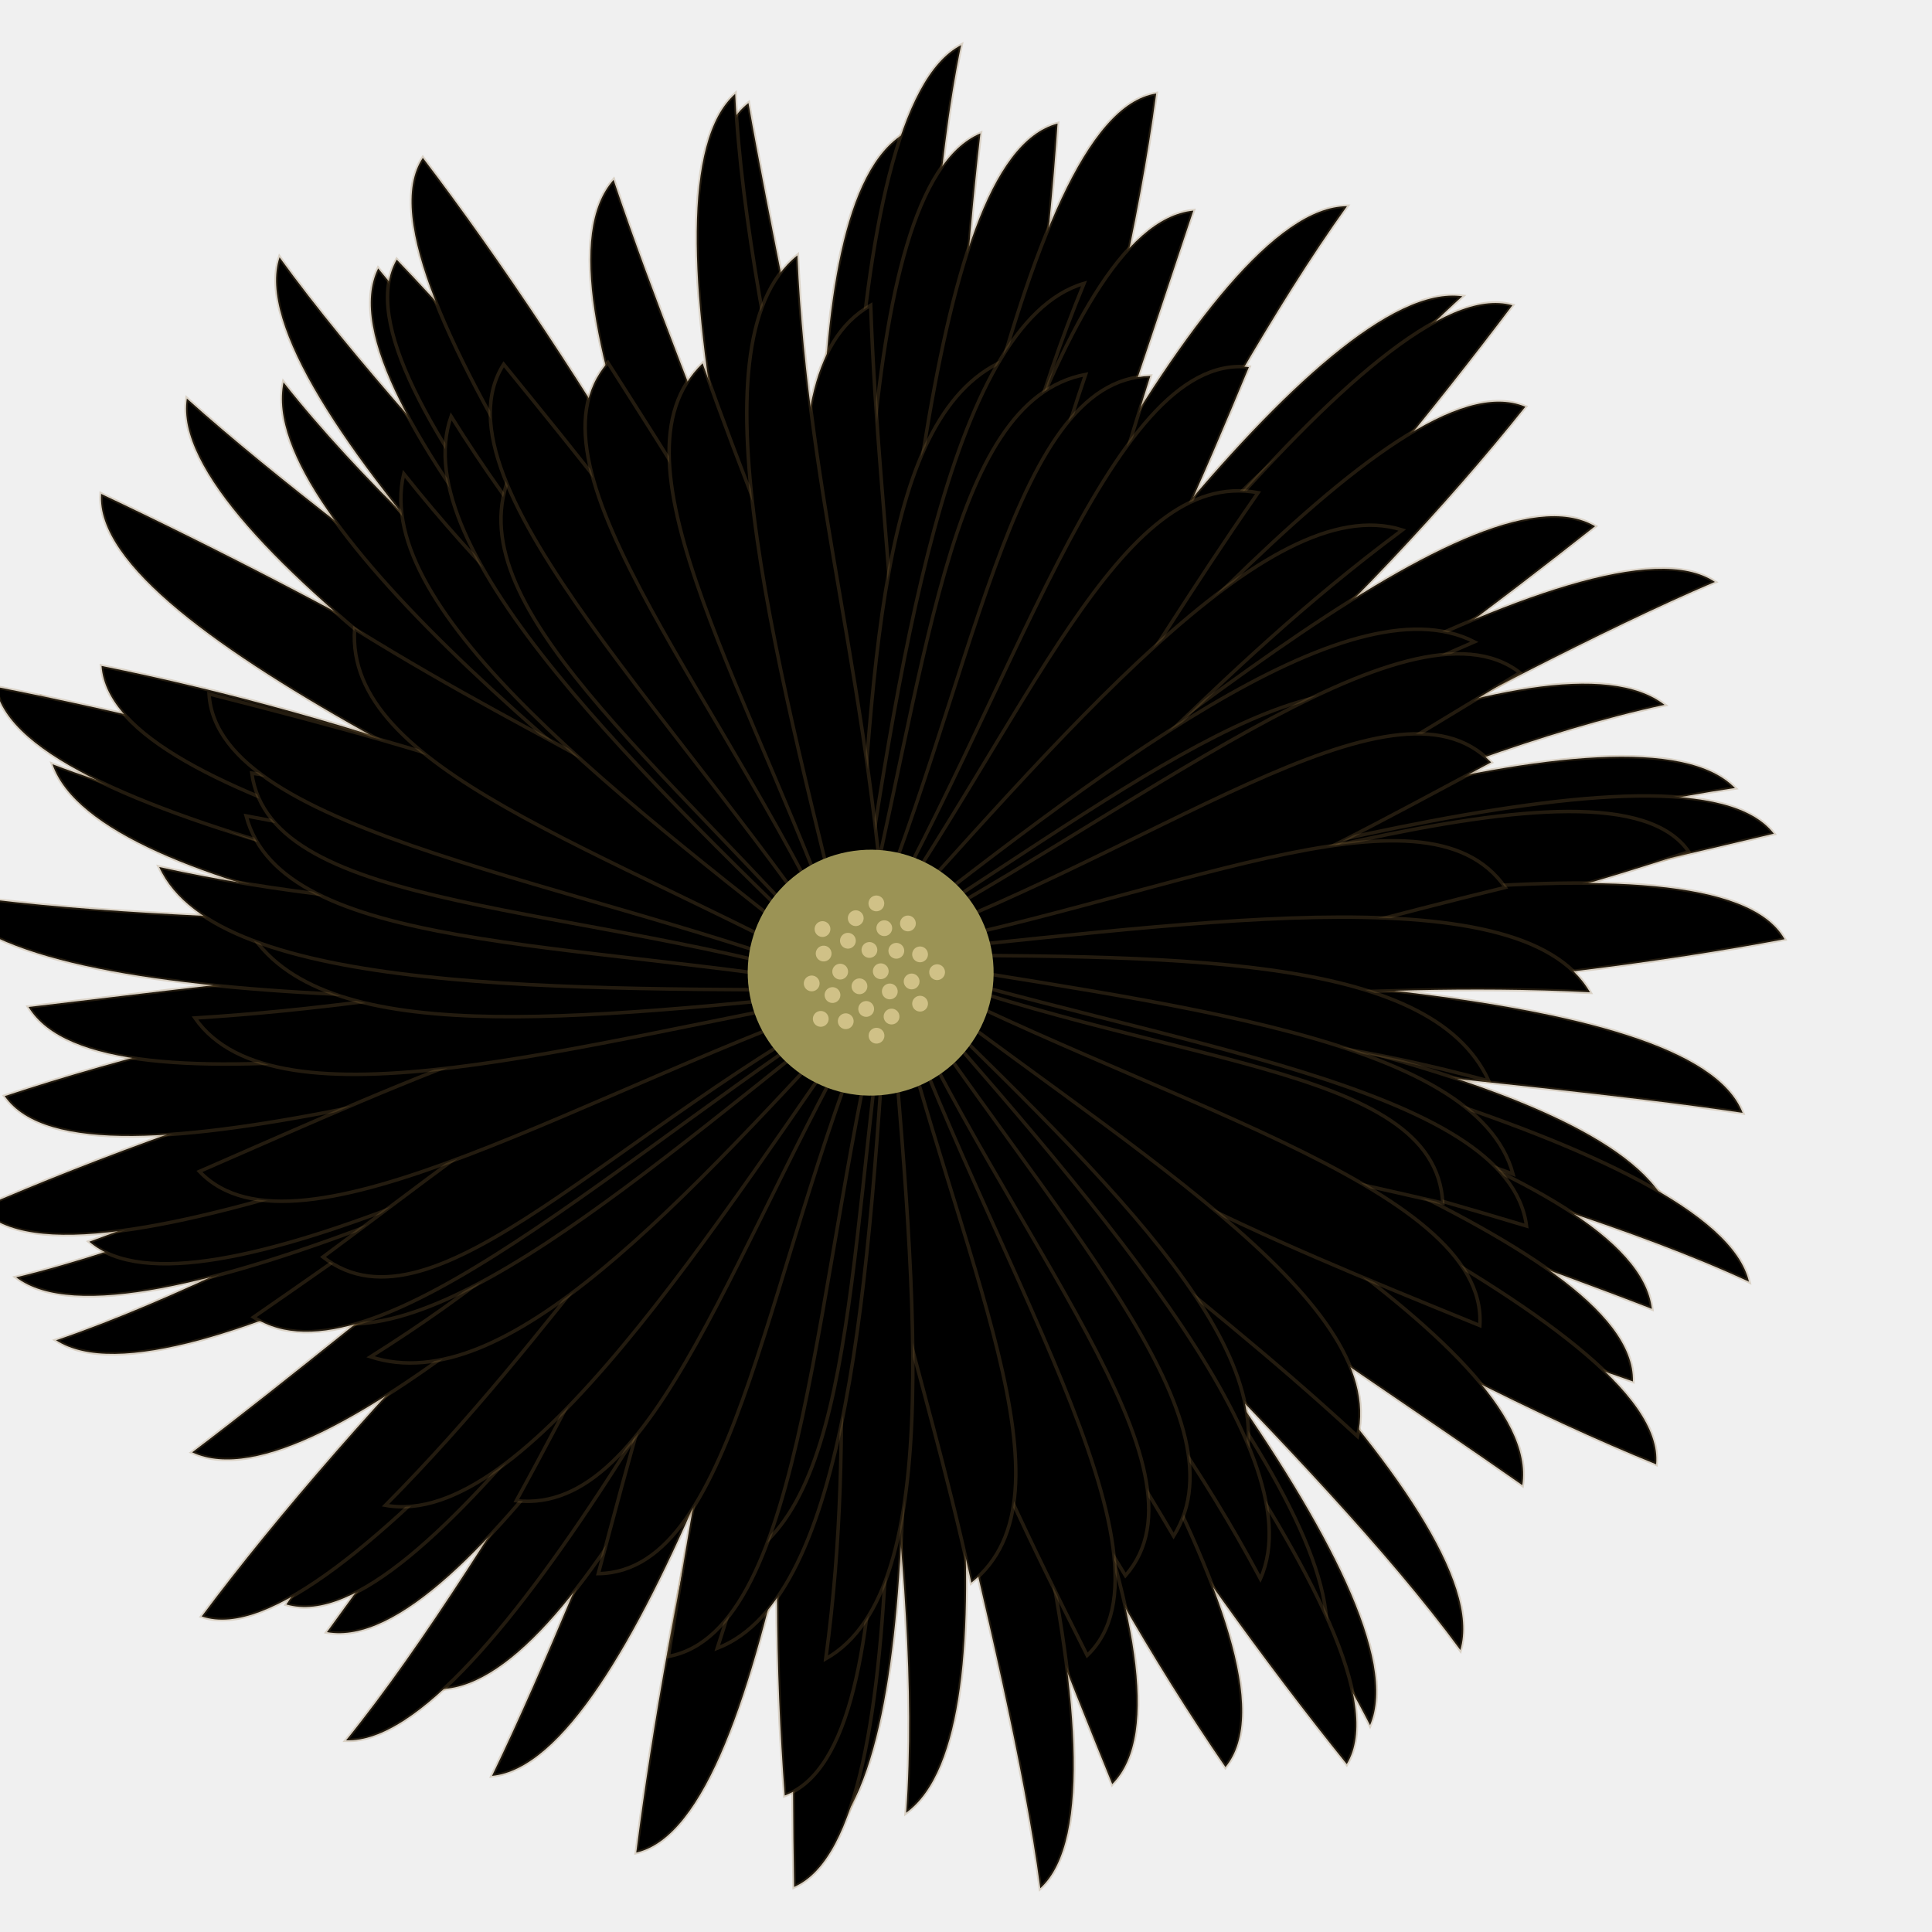
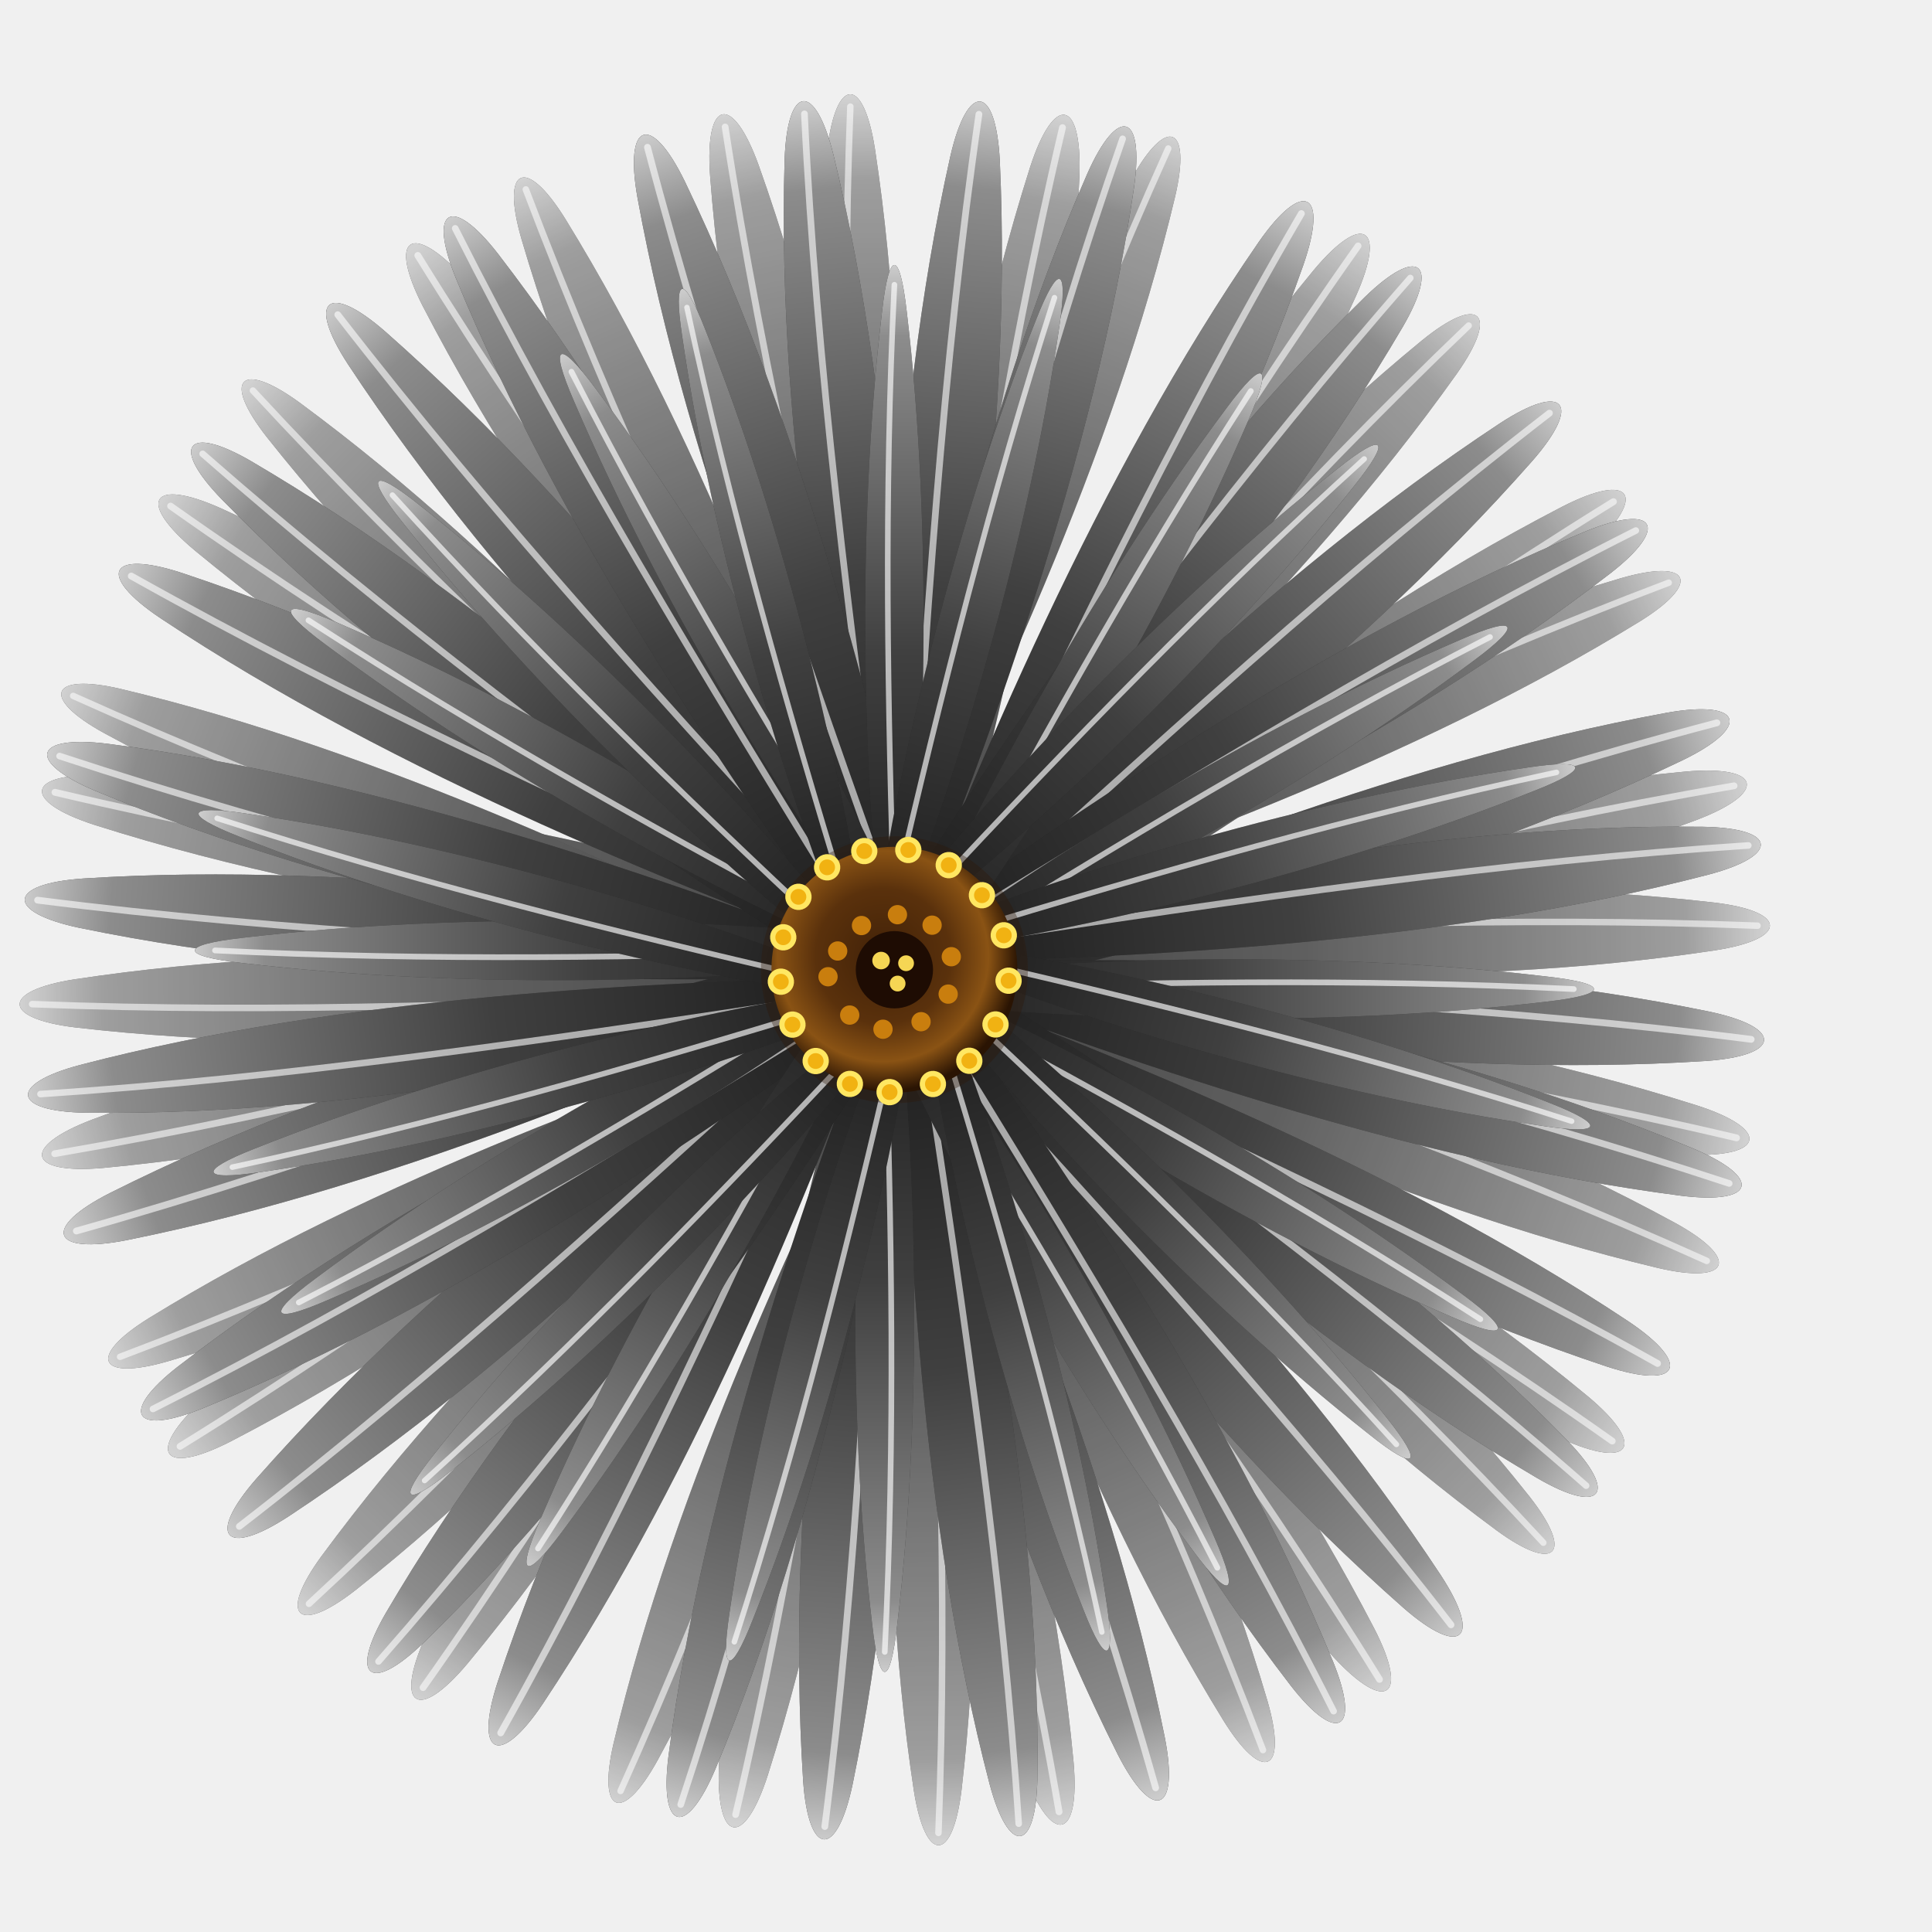
<svg xmlns="http://www.w3.org/2000/svg" width="110" height="110" viewBox="0 0 110 110">
  <defs>
-     <linearGradient id="feather-gerbera-fold" gradientUnits="userSpaceOnUse" x1="15" y1="10" x2="85" y2="90">
-       <stop offset="0" stop-color="__COLOR__" />
-       <stop offset="1" stop-color="#9d794a" />
+     <linearGradient id="spider-light" x1="0" y1="1" x2="0" y2="0">
+       <stop offset="0%" stop-color="#ffffff" stop-opacity="0.1" />
+       <stop offset="45%" stop-color="#ffffff" stop-opacity="0.25" />
+       <stop offset="90%" stop-color="#ffffff" stop-opacity="0.55" />
+       <stop offset="100%" stop-color="#ffffff" stop-opacity="0.8" />
    </linearGradient>
+     <radialGradient id="gerbera-core" cx="46%" cy="44%" r="55%">
+       <stop offset="0%" stop-color="#422208" />
+       <stop offset="50%" stop-color="#5a310c" />
+       <stop offset="78%" stop-color="#8a5314" />
+       <stop offset="100%" stop-color="#2a1403" />
+     </radialGradient>
+     <g id="spider-petal-outer">
+       <path d="M54.2 55                C52.8 42 51.5 24 53.6 8.5                C54.2 4.2 55.8 4.2 56.4 8.5                C58.5 24 57.2 42 55.8 55 Z" fill="__COLOR__" />
+       <path d="M54.2 55 C52.8 42 51.5 24 53.6 8.5 C54.2 4.2 55.8 4.2 56.4 8.5 C58.5 24 57.2 42 55.8 55 Z" fill="url(#spider-light)" />
+       <path d="M55 52 C54.5 35 54.2 20 55 6" fill="none" stroke="#ffffff" stroke-width="0.38" stroke-linecap="round" opacity="0.6" />
+     </g>
+     <g id="spider-petal-inner">
+       <path d="M54.5 55                C53.2 45 52.8 30 54.3 17.5                C54.7 14 55.3 14 55.7 17.5                C57.2 30 56.8 45 55.5 55 Z" fill="__COLOR__" />
+       <path d="M54.5 55 C53.2 45 52.8 30 54.3 17.5 C54.7 14 55.3 14 55.7 17.5 C57.2 30 56.8 45 55.5 55 Z" fill="url(#spider-light)" />
+       <path d="M55 52 C54.6 40 54.4 28 55 16" fill="none" stroke="#ffffff" stroke-width="0.32" stroke-linecap="round" opacity="0.65" />
+     </g>
  </defs>
-   <g transform="rotate(-8 55 94)">
-     <g transform="rotate(0.00 55 55)">
-       <path d="M54 55C52.50 38 48.00 9.00 55.00 5.00C55.50 19.00 57.50 39 56 55Z" fill="__COLOR__" stroke="#927341" stroke-opacity=".24" stroke-width=".2" />
+   <g transform="rotate(-6 55 94)">
+     <g opacity="0.82">
+       <use href="#spider-petal-outer" transform="rotate(5 55 55) scale(0.97)" />
+       <use href="#spider-petal-outer" transform="rotate(16 55 55) scale(1.02)" />
+       <use href="#spider-petal-outer" transform="rotate(27 55 55) scale(0.96)" />
+       <use href="#spider-petal-outer" transform="rotate(38 55 55) scale(1.01)" />
+       <use href="#spider-petal-outer" transform="rotate(49 55 55) scale(0.98)" />
+       <use href="#spider-petal-outer" transform="rotate(61 55 55) scale(1.03)" />
+       <use href="#spider-petal-outer" transform="rotate(72 55 55) scale(0.96)" />
+       <use href="#spider-petal-outer" transform="rotate(83 55 55) scale(1.01)" />
+       <use href="#spider-petal-outer" transform="rotate(95 55 55) scale(0.97)" />
+       <use href="#spider-petal-outer" transform="rotate(106 55 55) scale(1.02)" />
+       <use href="#spider-petal-outer" transform="rotate(117 55 55) scale(0.98)" />
+       <use href="#spider-petal-outer" transform="rotate(128 55 55) scale(1.02)" />
+       <use href="#spider-petal-outer" transform="rotate(140 55 55) scale(0.96)" />
+       <use href="#spider-petal-outer" transform="rotate(151 55 55) scale(1.01)" />
+       <use href="#spider-petal-outer" transform="rotate(162 55 55) scale(0.98)" />
+       <use href="#spider-petal-outer" transform="rotate(173 55 55) scale(1.03)" />
+       <use href="#spider-petal-outer" transform="rotate(185 55 55) scale(0.97)" />
+       <use href="#spider-petal-outer" transform="rotate(196 55 55) scale(1.01)" />
+       <use href="#spider-petal-outer" transform="rotate(207 55 55) scale(0.96)" />
+       <use href="#spider-petal-outer" transform="rotate(218 55 55) scale(1.02)" />
+       <use href="#spider-petal-outer" transform="rotate(230 55 55) scale(0.98)" />
+       <use href="#spider-petal-outer" transform="rotate(241 55 55) scale(1.02)" />
+       <use href="#spider-petal-outer" transform="rotate(252 55 55) scale(0.96)" />
+       <use href="#spider-petal-outer" transform="rotate(263 55 55) scale(1.01)" />
+       <use href="#spider-petal-outer" transform="rotate(275 55 55) scale(0.98)" />
+       <use href="#spider-petal-outer" transform="rotate(286 55 55) scale(1.03)" />
+       <use href="#spider-petal-outer" transform="rotate(297 55 55) scale(0.96)" />
+       <use href="#spider-petal-outer" transform="rotate(308 55 55) scale(1.01)" />
+       <use href="#spider-petal-outer" transform="rotate(320 55 55) scale(0.97)" />
+       <use href="#spider-petal-outer" transform="rotate(331 55 55) scale(1.02)" />
+       <use href="#spider-petal-outer" transform="rotate(342 55 55) scale(0.98)" />
+       <use href="#spider-petal-outer" transform="rotate(354 55 55) scale(1.01)" />
    </g>
-     <g transform="rotate(7.32 55 55)">
-       <path d="M54 55C52.50 38 50.52 11.22 57.52 7.22C55.50 21.22 57.50 39 56 55Z" fill="__COLOR__" stroke="#927341" stroke-opacity=".24" stroke-width=".2" />
+     <g>
+       <use href="#spider-petal-outer" transform="rotate(0 55 55)" />
+       <use href="#spider-petal-outer" transform="rotate(11 55 55) scale(1.01)" />
+       <use href="#spider-petal-outer" transform="rotate(22 55 55) scale(0.99)" />
+       <use href="#spider-petal-outer" transform="rotate(33 55 55) scale(1.02)" />
+       <use href="#spider-petal-outer" transform="rotate(44 55 55) scale(0.98)" />
+       <use href="#spider-petal-outer" transform="rotate(55 55 55) scale(1.01)" />
+       <use href="#spider-petal-outer" transform="rotate(66 55 55) scale(0.99)" />
+       <use href="#spider-petal-outer" transform="rotate(78 55 55) scale(1.02)" />
+       <use href="#spider-petal-outer" transform="rotate(89 55 55) scale(0.98)" />
+       <use href="#spider-petal-outer" transform="rotate(100 55 55) scale(1.01)" />
+       <use href="#spider-petal-outer" transform="rotate(111 55 55) scale(0.99)" />
+       <use href="#spider-petal-outer" transform="rotate(122 55 55) scale(1.02)" />
+       <use href="#spider-petal-outer" transform="rotate(134 55 55) scale(0.98)" />
+       <use href="#spider-petal-outer" transform="rotate(145 55 55) scale(1.01)" />
+       <use href="#spider-petal-outer" transform="rotate(156 55 55) scale(0.99)" />
+       <use href="#spider-petal-outer" transform="rotate(167 55 55) scale(1.02)" />
+       <use href="#spider-petal-outer" transform="rotate(179 55 55) scale(0.98)" />
+       <use href="#spider-petal-outer" transform="rotate(190 55 55) scale(1.01)" />
+       <use href="#spider-petal-outer" transform="rotate(201 55 55) scale(0.99)" />
+       <use href="#spider-petal-outer" transform="rotate(212 55 55) scale(1.02)" />
+       <use href="#spider-petal-outer" transform="rotate(224 55 55) scale(0.98)" />
+       <use href="#spider-petal-outer" transform="rotate(235 55 55) scale(1.01)" />
+       <use href="#spider-petal-outer" transform="rotate(246 55 55) scale(0.99)" />
+       <use href="#spider-petal-outer" transform="rotate(257 55 55) scale(1.02)" />
+       <use href="#spider-petal-outer" transform="rotate(269 55 55) scale(0.98)" />
+       <use href="#spider-petal-outer" transform="rotate(280 55 55) scale(1.01)" />
+       <use href="#spider-petal-outer" transform="rotate(291 55 55) scale(0.99)" />
+       <use href="#spider-petal-outer" transform="rotate(302 55 55) scale(1.02)" />
+       <use href="#spider-petal-outer" transform="rotate(314 55 55) scale(0.98)" />
+       <use href="#spider-petal-outer" transform="rotate(325 55 55) scale(1.01)" />
+       <use href="#spider-petal-outer" transform="rotate(336 55 55) scale(0.99)" />
+       <use href="#spider-petal-outer" transform="rotate(348 55 55) scale(1.02)" />
    </g>
-     <g transform="rotate(10.62 55 55)">
-       <path d="M54 55C52.50 38 50.73 6.01 57.73 2.01C55.50 16.01 57.50 39 56 55Z" fill="__COLOR__" stroke="#927341" stroke-opacity=".24" stroke-width=".2" />
+     <g>
+       <use href="#spider-petal-inner" transform="rotate(6 55 55)" />
+       <use href="#spider-petal-inner" transform="rotate(21 55 55) scale(0.98)" />
+       <use href="#spider-petal-inner" transform="rotate(36 55 55) scale(1.02)" />
+       <use href="#spider-petal-inner" transform="rotate(51 55 55) scale(0.97)" />
+       <use href="#spider-petal-inner" transform="rotate(66 55 55) scale(1.01)" />
+       <use href="#spider-petal-inner" transform="rotate(81 55 55) scale(0.98)" />
+       <use href="#spider-petal-inner" transform="rotate(96 55 55) scale(1.02)" />
+       <use href="#spider-petal-inner" transform="rotate(111 55 55) scale(0.97)" />
+       <use href="#spider-petal-inner" transform="rotate(126 55 55) scale(1.01)" />
+       <use href="#spider-petal-inner" transform="rotate(141 55 55) scale(0.98)" />
+       <use href="#spider-petal-inner" transform="rotate(156 55 55) scale(1.02)" />
+       <use href="#spider-petal-inner" transform="rotate(171 55 55) scale(0.97)" />
+       <use href="#spider-petal-inner" transform="rotate(186 55 55) scale(1.01)" />
+       <use href="#spider-petal-inner" transform="rotate(201 55 55) scale(0.98)" />
+       <use href="#spider-petal-inner" transform="rotate(216 55 55) scale(1.02)" />
+       <use href="#spider-petal-inner" transform="rotate(231 55 55) scale(0.97)" />
+       <use href="#spider-petal-inner" transform="rotate(246 55 55) scale(1.01)" />
+       <use href="#spider-petal-inner" transform="rotate(261 55 55) scale(0.98)" />
+       <use href="#spider-petal-inner" transform="rotate(276 55 55) scale(1.02)" />
+       <use href="#spider-petal-inner" transform="rotate(291 55 55) scale(0.97)" />
+       <use href="#spider-petal-inner" transform="rotate(306 55 55) scale(1.01)" />
+       <use href="#spider-petal-inner" transform="rotate(321 55 55) scale(0.98)" />
+       <use href="#spider-petal-inner" transform="rotate(336 55 55) scale(1.02)" />
+       <use href="#spider-petal-inner" transform="rotate(351 55 55) scale(0.97)" />
    </g>
-     <g transform="rotate(14.95 55 55)">
-       <path d="M54 55C52.50 38 48.42 10.81 55.42 6.81C55.50 20.81 57.50 39 56 55Z" fill="__COLOR__" stroke="#927341" stroke-opacity=".24" stroke-width=".2" />
+     <circle cx="55" cy="55" r="7.6" fill="#2d1606" opacity="0.35" />
+     <circle cx="55" cy="55" r="7.0" fill="url(#gerbera-core)" />
+     <g fill="#f1b212" stroke="#ffe762" stroke-width="0.3">
+       <circle cx="48.5" cy="55" r="0.6" />
+       <circle cx="48.9" cy="57.5" r="0.6" />
+       <circle cx="50.0" cy="59.7" r="0.6" />
+       <circle cx="51.8" cy="61.2" r="0.6" />
+       <circle cx="54.0" cy="61.9" r="0.6" />
+       <circle cx="56.5" cy="61.7" r="0.6" />
+       <circle cx="58.7" cy="60.6" r="0.6" />
+       <circle cx="60.4" cy="58.7" r="0.6" />
+       <circle cx="61.4" cy="56.3" r="0.6" />
+       <circle cx="61.4" cy="53.7" r="0.6" />
+       <circle cx="60.4" cy="51.3" r="0.6" />
+       <circle cx="58.7" cy="49.4" r="0.6" />
+       <circle cx="56.5" cy="48.3" r="0.6" />
+       <circle cx="54.0" cy="48.1" r="0.6" />
+       <circle cx="51.8" cy="48.8" r="0.6" />
+       <circle cx="50.0" cy="50.3" r="0.6" />
+       <circle cx="48.9" cy="52.5" r="0.6" />
    </g>
-     <g transform="rotate(23.04 55 55)">
-       <path d="M54 55C52.50 38 45.73 9.55 52.73 5.55C55.50 19.55 57.50 39 56 55Z" fill="__COLOR__" stroke="#927341" stroke-opacity=".24" stroke-width=".2" />
+     <g fill="#c97e0e">
+       <circle cx="51.2" cy="55" r="0.55" />
+       <circle cx="52.2" cy="57.3" r="0.55" />
+       <circle cx="54.0" cy="58.3" r="0.55" />
+       <circle cx="56.2" cy="58.1" r="0.55" />
+       <circle cx="57.9" cy="56.7" r="0.55" />
+       <circle cx="58.3" cy="54.6" r="0.55" />
+       <circle cx="57.4" cy="52.7" r="0.55" />
+       <circle cx="55.5" cy="51.9" r="0.55" />
+       <circle cx="53.4" cy="52.3" r="0.55" />
+       <circle cx="51.9" cy="53.6" r="0.55" />
    </g>
-     <g transform="rotate(29.13 55 55)">
-       <path d="M54 55C52.50 38 45.12 6.45 52.12 2.45C55.50 16.45 57.50 39 56 55Z" fill="__COLOR__" stroke="#927341" stroke-opacity=".24" stroke-width=".2" />
-     </g>
-     <g transform="rotate(31.97 55 55)">
-       <path d="M54 55C52.50 38 47.16 11.89 54.16 7.89C55.50 21.89 57.50 39 56 55Z" fill="__COLOR__" stroke="#927341" stroke-opacity=".24" stroke-width=".2" />
-     </g>
-     <g transform="rotate(37.66 55 55)">
-       <path d="M54 55C52.50 38 49.97 7.66 56.97 3.66C55.50 17.66 57.50 39 56 55Z" fill="__COLOR__" stroke="#927341" stroke-opacity=".24" stroke-width=".2" />
-     </g>
-     <g transform="rotate(45.85 55 55)">
-       <path d="M54 55C52.50 38 50.97 7.92 57.97 3.92C55.50 17.92 57.50 39 56 55Z" fill="__COLOR__" stroke="#927341" stroke-opacity=".24" stroke-width=".2" />
-     </g>
-     <g transform="rotate(50.56 55 55)">
-       <path d="M54 55C52.50 38 49.24 11.80 56.24 7.80C55.50 21.80 57.50 39 56 55Z" fill="__COLOR__" stroke="#927341" stroke-opacity=".24" stroke-width=".2" />
-     </g>
-     <g transform="rotate(53.65 55 55)">
-       <path d="M54 55C52.50 38 46.37 6.31 53.37 2.31C55.50 16.31 57.50 39 56 55Z" fill="__COLOR__" stroke="#927341" stroke-opacity=".24" stroke-width=".2" />
-     </g>
-     <g transform="rotate(60.65 55 55)">
-       <path d="M54 55C52.50 38 45.00 9.82 52.00 5.82C55.50 19.82 57.50 39 56 55Z" fill="__COLOR__" stroke="#927341" stroke-opacity=".24" stroke-width=".2" />
-     </g>
-     <g transform="rotate(68.26 55 55)">
-       <path d="M54 55C52.50 38 46.39 10.58 53.39 6.58C55.50 20.58 57.50 39 56 55Z" fill="__COLOR__" stroke="#927341" stroke-opacity=".24" stroke-width=".2" />
-     </g>
-     <g transform="rotate(71.80 55 55)">
-       <path d="M54 55C52.50 38 49.26 6.05 56.26 2.05C55.50 16.05 57.50 39 56 55Z" fill="__COLOR__" stroke="#927341" stroke-opacity=".24" stroke-width=".2" />
-     </g>
-     <g transform="rotate(75.79 55 55)">
-       <path d="M54 55C52.50 38 50.97 11.39 57.97 7.39C55.50 21.39 57.50 39 56 55Z" fill="__COLOR__" stroke="#927341" stroke-opacity=".24" stroke-width=".2" />
-     </g>
-     <g transform="rotate(83.72 55 55)">
-       <path d="M54 55C52.50 38 49.95 8.72 56.95 4.72C55.50 18.72 57.50 39 56 55Z" fill="__COLOR__" stroke="#927341" stroke-opacity=".24" stroke-width=".2" />
-     </g>
-     <g transform="rotate(90.20 55 55)">
-       <path d="M54 55C52.50 38 47.14 6.98 54.14 2.98C55.50 16.98 57.50 39 56 55Z" fill="__COLOR__" stroke="#927341" stroke-opacity=".24" stroke-width=".2" />
-     </g>
-     <g transform="rotate(93.10 55 55)">
-       <path d="M54 55C52.50 38 45.12 12.00 52.12 8.00C55.50 22.00 57.50 39 56 55Z" fill="__COLOR__" stroke="#927341" stroke-opacity=".24" stroke-width=".2" />
-     </g>
-     <g transform="rotate(98.38 55 55)">
-       <path d="M54 55C52.50 38 45.75 6.98 52.75 2.98C55.50 16.98 57.50 39 56 55Z" fill="__COLOR__" stroke="#927341" stroke-opacity=".24" stroke-width=".2" />
-     </g>
-     <g transform="rotate(106.62 55 55)">
-       <path d="M54 55C52.50 38 48.45 8.72 55.45 4.72C55.50 18.72 57.50 39 56 55Z" fill="__COLOR__" stroke="#927341" stroke-opacity=".24" stroke-width=".2" />
-     </g>
-     <g transform="rotate(111.72 55 55)">
-       <path d="M54 55C52.50 38 50.74 11.39 57.74 7.39C55.50 21.39 57.50 39 56 55Z" fill="__COLOR__" stroke="#927341" stroke-opacity=".24" stroke-width=".2" />
-     </g>
-     <g transform="rotate(114.67 55 55)">
-       <path d="M54 55C52.50 38 50.51 6.05 57.51 2.05C55.50 16.05 57.50 39 56 55Z" fill="__COLOR__" stroke="#927341" stroke-opacity=".24" stroke-width=".2" />
-     </g>
-     <g transform="rotate(121.32 55 55)">
-       <path d="M54 55C52.50 38 47.97 10.58 54.97 6.58C55.50 20.58 57.50 39 56 55Z" fill="__COLOR__" stroke="#927341" stroke-opacity=".24" stroke-width=".2" />
-     </g>
-     <g transform="rotate(129.16 55 55)">
-       <path d="M54 55C52.50 38 45.46 9.82 52.46 5.82C55.50 19.82 57.50 39 56 55Z" fill="__COLOR__" stroke="#927341" stroke-opacity=".24" stroke-width=".2" />
-     </g>
-     <g transform="rotate(133.00 55 55)">
-       <path d="M54 55C52.50 38 45.28 6.31 52.28 2.31C55.50 16.31 57.50 39 56 55Z" fill="__COLOR__" stroke="#927341" stroke-opacity=".24" stroke-width=".2" />
-     </g>
-     <g transform="rotate(136.67 55 55)">
-       <path d="M54 55C52.50 38 47.60 11.80 54.60 7.80C55.50 21.80 57.50 39 56 55Z" fill="__COLOR__" stroke="#927341" stroke-opacity=".24" stroke-width=".2" />
-     </g>
-     <g transform="rotate(144.39 55 55)">
-       <path d="M54 55C52.50 38 50.29 7.92 57.29 3.92C55.50 17.92 57.50 39 56 55Z" fill="__COLOR__" stroke="#927341" stroke-opacity=".24" stroke-width=".2" />
-     </g>
-     <g transform="rotate(151.23 55 55)">
-       <path d="M54 55C52.50 38 50.87 7.66 57.87 3.66C55.50 17.66 57.50 39 56 55Z" fill="__COLOR__" stroke="#927341" stroke-opacity=".24" stroke-width=".2" />
-     </g>
-     <g transform="rotate(154.25 55 55)">
-       <path d="M54 55C52.50 38 48.81 11.89 55.81 7.89C55.50 21.89 57.50 39 56 55Z" fill="__COLOR__" stroke="#927341" stroke-opacity=".24" stroke-width=".2" />
-     </g>
-     <g transform="rotate(159.14 55 55)">
-       <path d="M54 55C52.50 38 46.01 6.45 53.01 2.45C55.50 16.45 57.50 39 56 55Z" fill="__COLOR__" stroke="#927341" stroke-opacity=".24" stroke-width=".2" />
-     </g>
-     <g transform="rotate(167.36 55 55)">
-       <path d="M54 55C52.50 38 45.04 9.55 52.04 5.55C55.50 19.55 57.50 39 56 55Z" fill="__COLOR__" stroke="#927341" stroke-opacity=".24" stroke-width=".2" />
-     </g>
-     <g transform="rotate(172.86 55 55)">
-       <path d="M54 55C52.50 38 46.79 10.81 53.79 6.81C55.50 20.81 57.50 39 56 55Z" fill="__COLOR__" stroke="#927341" stroke-opacity=".24" stroke-width=".2" />
-     </g>
-     <g transform="rotate(175.72 55 55)">
-       <path d="M54 55C52.50 38 49.65 6.01 56.65 2.01C55.50 16.01 57.50 39 56 55Z" fill="__COLOR__" stroke="#927341" stroke-opacity=".24" stroke-width=".2" />
-     </g>
-     <g transform="rotate(181.99 55 55)">
-       <path d="M54 55C52.50 38 51.00 11.22 58.00 7.22C55.50 21.22 57.50 39 56 55Z" fill="__COLOR__" stroke="#927341" stroke-opacity=".24" stroke-width=".2" />
-     </g>
-     <g transform="rotate(190.02 55 55)">
-       <path d="M54 55C52.50 38 49.59 9.00 56.59 5.00C55.50 19.00 57.50 39 56 55Z" fill="__COLOR__" stroke="#927341" stroke-opacity=".24" stroke-width=".2" />
-     </g>
-     <g transform="rotate(194.19 55 55)">
-       <path d="M54 55C52.50 38 46.72 6.78 53.72 2.78C55.50 16.78 57.50 39 56 55Z" fill="__COLOR__" stroke="#927341" stroke-opacity=".24" stroke-width=".2" />
-     </g>
-     <g transform="rotate(197.59 55 55)">
-       <path d="M54 55C52.50 38 45.02 11.99 52.02 7.99C55.50 21.99 57.50 39 56 55Z" fill="__COLOR__" stroke="#927341" stroke-opacity=".24" stroke-width=".2" />
-     </g>
-     <g transform="rotate(205.05 55 55)">
-       <path d="M54 55C52.50 38 46.07 7.19 53.07 3.19C55.50 17.19 57.50 39 56 55Z" fill="__COLOR__" stroke="#927341" stroke-opacity=".24" stroke-width=".2" />
-     </g>
-     <g transform="rotate(212.23 55 55)">
-       <path d="M54 55C52.50 38 48.89 8.45 55.89 4.45C55.50 18.45 57.50 39 56 55Z" fill="__COLOR__" stroke="#927341" stroke-opacity=".24" stroke-width=".2" />
-     </g>
-     <g transform="rotate(215.42 55 55)">
-       <path d="M54 55C52.50 38 50.89 11.55 57.89 7.55C55.50 21.55 57.50 39 56 55Z" fill="__COLOR__" stroke="#927341" stroke-opacity=".24" stroke-width=".2" />
-     </g>
-     <g transform="rotate(219.92 55 55)">
-       <path d="M54 55C52.50 38 50.24 6.11 57.24 2.11C55.50 16.11 57.50 39 56 55Z" fill="__COLOR__" stroke="#927341" stroke-opacity=".24" stroke-width=".2" />
-     </g>
-     <g transform="rotate(228.07 55 55)">
-       <path d="M54 55C52.50 38 47.52 10.34 54.52 6.34C55.50 20.34 57.50 39 56 55Z" fill="__COLOR__" stroke="#927341" stroke-opacity=".24" stroke-width=".2" />
-     </g>
-     <g transform="rotate(233.98 55 55)">
-       <path d="M54 55C52.50 38 45.25 10.08 52.25 6.08C55.50 20.08 57.50 39 56 55Z" fill="__COLOR__" stroke="#927341" stroke-opacity=".24" stroke-width=".2" />
-     </g>
-     <g transform="rotate(236.81 55 55)">
-       <path d="M54 55C52.50 38 45.50 6.20 52.50 2.20C55.50 16.20 57.50 39 56 55Z" fill="__COLOR__" stroke="#927341" stroke-opacity=".24" stroke-width=".2" />
-     </g>
-     <g transform="rotate(242.68 55 55)">
-       <path d="M54 55C52.50 38 48.05 11.69 55.05 7.69C55.50 21.69 57.50 39 56 55Z" fill="__COLOR__" stroke="#927341" stroke-opacity=".24" stroke-width=".2" />
-     </g>
-     <g transform="rotate(250.84 55 55)">
-       <path d="M54 55C52.50 38 50.55 8.18 57.55 4.18C55.50 18.18 57.50 39 56 55Z" fill="__COLOR__" stroke="#927341" stroke-opacity=".24" stroke-width=".2" />
-     </g>
-     <g transform="rotate(255.37 55 55)">
-       <path d="M54 55C52.50 38 50.71 7.42 57.71 3.42C55.50 17.42 57.50 39 56 55Z" fill="__COLOR__" stroke="#927341" stroke-opacity=".24" stroke-width=".2" />
-     </g>
-     <g transform="rotate(258.55 55 55)">
-       <path d="M54 55C52.50 38 48.37 11.95 55.37 7.95C55.50 21.95 57.50 39 56 55Z" fill="__COLOR__" stroke="#927341" stroke-opacity=".24" stroke-width=".2" />
-     </g>
-     <g transform="rotate(265.70 55 55)">
-       <path d="M54 55C52.50 38 45.70 6.61 52.70 2.61C55.50 16.61 57.50 39 56 55Z" fill="__COLOR__" stroke="#927341" stroke-opacity=".24" stroke-width=".2" />
-     </g>
-     <g transform="rotate(273.18 55 55)">
-       <path d="M54 55C52.50 38 45.14 9.28 52.14 5.28C55.50 19.28 57.50 39 56 55Z" fill="__COLOR__" stroke="#927341" stroke-opacity=".24" stroke-width=".2" />
-     </g>
-     <g transform="rotate(276.61 55 55)">
-       <path d="M54 55C52.50 38 47.21 11.02 54.21 7.02C55.50 21.02 57.50 39 56 55Z" fill="__COLOR__" stroke="#927341" stroke-opacity=".24" stroke-width=".2" />
-     </g>
-     <g transform="rotate(280.75 55 55)">
-       <path d="M54 55C52.50 38 50.01 6.00 57.01 2.00C55.50 16.00 57.50 39 56 55Z" fill="__COLOR__" stroke="#927341" stroke-opacity=".24" stroke-width=".2" />
-     </g>
-     <g transform="rotate(288.76 55 55)">
-       <path d="M54 55C52.50 38 50.96 11.02 57.96 7.02C55.50 21.02 57.50 39 56 55Z" fill="__COLOR__" stroke="#927341" stroke-opacity=".24" stroke-width=".2" />
-     </g>
-     <g transform="rotate(295.06 55 55)">
-       <path d="M54 55C52.50 38 49.19 9.28 56.19 5.28C55.50 19.28 57.50 39 56 55Z" fill="__COLOR__" stroke="#927341" stroke-opacity=".24" stroke-width=".2" />
-     </g>
-     <g transform="rotate(297.93 55 55)">
-       <path d="M54 55C52.50 38 46.32 6.61 53.32 2.61C55.50 16.61 57.50 39 56 55Z" fill="__COLOR__" stroke="#927341" stroke-opacity=".24" stroke-width=".2" />
-     </g>
-     <g transform="rotate(303.39 55 55)">
-       <path d="M54 55C52.50 38 45.00 11.95 52.00 7.95C55.50 21.95 57.50 39 56 55Z" fill="__COLOR__" stroke="#927341" stroke-opacity=".24" stroke-width=".2" />
-     </g>
-     <g transform="rotate(311.62 55 55)">
-       <path d="M54 55C52.50 38 46.44 7.42 53.44 3.42C55.50 17.42 57.50 39 56 55Z" fill="__COLOR__" stroke="#927341" stroke-opacity=".24" stroke-width=".2" />
-     </g>
-     <g transform="rotate(316.54 55 55)">
-       <path d="M54 55C52.50 38 49.31 8.18 56.31 4.18C55.50 18.18 57.50 39 56 55Z" fill="__COLOR__" stroke="#927341" stroke-opacity=".24" stroke-width=".2" />
-     </g>
-     <g transform="rotate(319.55 55 55)">
-       <path d="M54 55C52.50 38 50.98 11.69 57.98 7.69C55.50 21.69 57.50 39 56 55Z" fill="__COLOR__" stroke="#927341" stroke-opacity=".24" stroke-width=".2" />
-     </g>
-     <g transform="rotate(326.36 55 55)">
-       <path d="M54 55C52.50 38 49.91 6.20 56.91 2.20C55.50 16.20 57.50 39 56 55Z" fill="__COLOR__" stroke="#927341" stroke-opacity=".24" stroke-width=".2" />
-     </g>
-     <g transform="rotate(334.10 55 55)">
-       <path d="M54 55C52.50 38 47.09 10.08 54.09 6.08C55.50 20.08 57.50 39 56 55Z" fill="__COLOR__" stroke="#927341" stroke-opacity=".24" stroke-width=".2" />
-     </g>
-     <g transform="rotate(337.80 55 55)">
-       <path d="M54 55C52.50 38 45.10 10.34 52.10 6.34C55.50 20.34 57.50 39 56 55Z" fill="__COLOR__" stroke="#927341" stroke-opacity=".24" stroke-width=".2" />
-     </g>
-     <g transform="rotate(341.61 55 55)">
-       <path d="M54 55C52.50 38 45.78 6.11 52.78 2.11C55.50 16.11 57.50 39 56 55Z" fill="__COLOR__" stroke="#927341" stroke-opacity=".24" stroke-width=".2" />
-     </g>
-     <g transform="rotate(349.43 55 55)">
-       <path d="M54 55C52.50 38 48.50 11.55 55.50 7.55C55.50 21.55 57.50 39 56 55Z" fill="__COLOR__" stroke="#927341" stroke-opacity=".24" stroke-width=".2" />
-     </g>
-     <g transform="rotate(356.11 55 55)">
-       <path d="M54 55C52.50 38 50.76 8.45 57.76 4.45C55.50 18.45 57.50 39 56 55Z" fill="__COLOR__" stroke="#927341" stroke-opacity=".24" stroke-width=".2" />
-     </g>
-     <g transform="rotate(8.00 55 55)">
-       <path d="M54 55C52.50 38 48.00 21.00 55.00 17.00C55.50 31.00 57.50 39 56 55Z" fill="__COLOR__" stroke="#927341" stroke-opacity=".24" stroke-width=".2" />
-     </g>
-     <g transform="rotate(16.71 55 55)">
-       <path d="M54 55C52.50 38 50.52 23.22 57.52 19.22C55.50 33.22 57.50 39 56 55Z" fill="__COLOR__" stroke="#927341" stroke-opacity=".24" stroke-width=".2" />
-     </g>
-     <g transform="rotate(21.39 55 55)">
-       <path d="M54 55C52.50 38 50.73 18.01 57.73 14.01C55.50 28.01 57.50 39 56 55Z" fill="__COLOR__" stroke="#927341" stroke-opacity=".24" stroke-width=".2" />
-     </g>
-     <g transform="rotate(27.10 55 55)">
-       <path d="M54 55C52.50 38 48.42 22.81 55.42 18.81C55.50 32.81 57.50 39 56 55Z" fill="__COLOR__" stroke="#927341" stroke-opacity=".24" stroke-width=".2" />
-     </g>
-     <g transform="rotate(36.58 55 55)">
-       <path d="M54 55C52.50 38 45.73 21.55 52.73 17.55C55.50 31.55 57.50 39 56 55Z" fill="__COLOR__" stroke="#927341" stroke-opacity=".24" stroke-width=".2" />
-     </g>
-     <g transform="rotate(44.05 55 55)">
-       <path d="M54 55C52.50 38 45.12 18.45 52.12 14.45C55.50 28.45 57.50 39 56 55Z" fill="__COLOR__" stroke="#927341" stroke-opacity=".24" stroke-width=".2" />
-     </g>
-     <g transform="rotate(48.28 55 55)">
-       <path d="M54 55C52.50 38 47.16 23.89 54.16 19.89C55.50 33.89 57.50 39 56 55Z" fill="__COLOR__" stroke="#927341" stroke-opacity=".24" stroke-width=".2" />
-     </g>
-     <g transform="rotate(55.35 55 55)">
-       <path d="M54 55C52.50 38 49.97 19.66 56.97 15.66C55.50 29.66 57.50 39 56 55Z" fill="__COLOR__" stroke="#927341" stroke-opacity=".24" stroke-width=".2" />
-     </g>
-     <g transform="rotate(64.93 55 55)">
-       <path d="M54 55C52.50 38 50.97 19.92 57.97 15.92C55.50 29.92 57.50 39 56 55Z" fill="__COLOR__" stroke="#927341" stroke-opacity=".24" stroke-width=".2" />
-     </g>
-     <g transform="rotate(71.02 55 55)">
-       <path d="M54 55C52.50 38 49.24 23.80 56.24 19.80C55.50 33.80 57.50 39 56 55Z" fill="__COLOR__" stroke="#927341" stroke-opacity=".24" stroke-width=".2" />
-     </g>
-     <g transform="rotate(75.50 55 55)">
-       <path d="M54 55C52.50 38 46.37 18.31 53.37 14.31C55.50 28.31 57.50 39 56 55Z" fill="__COLOR__" stroke="#927341" stroke-opacity=".24" stroke-width=".2" />
-     </g>
-     <g transform="rotate(83.89 55 55)">
-       <path d="M54 55C52.50 38 45.00 21.82 52.00 17.82C55.50 31.82 57.50 39 56 55Z" fill="__COLOR__" stroke="#927341" stroke-opacity=".24" stroke-width=".2" />
-     </g>
-     <g transform="rotate(92.88 55 55)">
-       <path d="M54 55C52.50 38 46.39 22.58 53.39 18.58C55.50 32.58 57.50 39 56 55Z" fill="__COLOR__" stroke="#927341" stroke-opacity=".24" stroke-width=".2" />
-     </g>
-     <g transform="rotate(97.80 55 55)">
-       <path d="M54 55C52.50 38 49.26 18.05 56.26 14.05C55.50 28.05 57.50 39 56 55Z" fill="__COLOR__" stroke="#927341" stroke-opacity=".24" stroke-width=".2" />
-     </g>
-     <g transform="rotate(103.17 55 55)">
-       <path d="M54 55C52.50 38 50.97 23.39 57.97 19.39C55.50 33.39 57.50 39 56 55Z" fill="__COLOR__" stroke="#927341" stroke-opacity=".24" stroke-width=".2" />
-     </g>
-     <g transform="rotate(112.49 55 55)">
-       <path d="M54 55C52.50 38 49.95 20.72 56.95 16.72C55.50 30.72 57.50 39 56 55Z" fill="__COLOR__" stroke="#927341" stroke-opacity=".24" stroke-width=".2" />
-     </g>
-     <g transform="rotate(120.35 55 55)">
-       <path d="M54 55C52.50 38 47.14 18.98 54.14 14.98C55.50 28.98 57.50 39 56 55Z" fill="__COLOR__" stroke="#927341" stroke-opacity=".24" stroke-width=".2" />
-     </g>
-     <g transform="rotate(124.64 55 55)">
-       <path d="M54 55C52.50 38 45.12 24.00 52.12 20.00C55.50 34.00 57.50 39 56 55Z" fill="__COLOR__" stroke="#927341" stroke-opacity=".24" stroke-width=".2" />
-     </g>
-     <g transform="rotate(131.30 55 55)">
-       <path d="M54 55C52.50 38 45.75 18.98 52.75 14.98C55.50 28.98 57.50 39 56 55Z" fill="__COLOR__" stroke="#927341" stroke-opacity=".24" stroke-width=".2" />
-     </g>
-     <g transform="rotate(140.93 55 55)">
-       <path d="M54 55C52.50 38 48.45 20.72 55.45 16.72C55.50 30.72 57.50 39 56 55Z" fill="__COLOR__" stroke="#927341" stroke-opacity=".24" stroke-width=".2" />
-     </g>
-     <g transform="rotate(147.41 55 55)">
-       <path d="M54 55C52.50 38 50.74 23.39 57.74 19.39C55.50 33.39 57.50 39 56 55Z" fill="__COLOR__" stroke="#927341" stroke-opacity=".24" stroke-width=".2" />
-     </g>
-     <g transform="rotate(151.75 55 55)">
-       <path d="M54 55C52.50 38 50.51 18.05 57.51 14.05C55.50 28.05 57.50 39 56 55Z" fill="__COLOR__" stroke="#927341" stroke-opacity=".24" stroke-width=".2" />
-     </g>
-     <g transform="rotate(159.78 55 55)">
-       <path d="M54 55C52.50 38 47.97 22.58 54.97 18.58C55.50 32.58 57.50 39 56 55Z" fill="__COLOR__" stroke="#927341" stroke-opacity=".24" stroke-width=".2" />
-     </g>
-     <g transform="rotate(169.00 55 55)">
-       <path d="M54 55C52.50 38 45.46 21.82 52.46 17.82C55.50 31.82 57.50 39 56 55Z" fill="__COLOR__" stroke="#927341" stroke-opacity=".24" stroke-width=".2" />
-     </g>
-     <g transform="rotate(174.23 55 55)">
-       <path d="M54 55C52.50 38 45.28 18.31 52.28 14.31C55.50 28.31 57.50 39 56 55Z" fill="__COLOR__" stroke="#927341" stroke-opacity=".24" stroke-width=".2" />
-     </g>
-     <g transform="rotate(179.28 55 55)">
-       <path d="M54 55C52.50 38 47.60 23.80 54.60 19.80C55.50 33.80 57.50 39 56 55Z" fill="__COLOR__" stroke="#927341" stroke-opacity=".24" stroke-width=".2" />
-     </g>
-     <g transform="rotate(188.39 55 55)">
-       <path d="M54 55C52.50 38 50.29 19.92 57.29 15.92C55.50 29.92 57.50 39 56 55Z" fill="__COLOR__" stroke="#927341" stroke-opacity=".24" stroke-width=".2" />
-     </g>
-     <g transform="rotate(196.62 55 55)">
-       <path d="M54 55C52.50 38 50.87 19.66 57.87 15.66C55.50 29.66 57.50 39 56 55Z" fill="__COLOR__" stroke="#927341" stroke-opacity=".24" stroke-width=".2" />
-     </g>
-     <g transform="rotate(201.02 55 55)">
-       <path d="M54 55C52.50 38 48.81 23.89 55.81 19.89C55.50 33.89 57.50 39 56 55Z" fill="__COLOR__" stroke="#927341" stroke-opacity=".24" stroke-width=".2" />
-     </g>
-     <g transform="rotate(207.29 55 55)">
-       <path d="M54 55C52.50 38 46.01 18.45 53.01 14.45C55.50 28.45 57.50 39 56 55Z" fill="__COLOR__" stroke="#927341" stroke-opacity=".24" stroke-width=".2" />
-     </g>
-     <g transform="rotate(216.90 55 55)">
-       <path d="M54 55C52.50 38 45.04 21.55 52.04 17.55C55.50 31.55 57.50 39 56 55Z" fill="__COLOR__" stroke="#927341" stroke-opacity=".24" stroke-width=".2" />
-     </g>
-     <g transform="rotate(223.78 55 55)">
-       <path d="M54 55C52.50 38 46.79 22.81 53.79 18.81C55.50 32.81 57.50 39 56 55Z" fill="__COLOR__" stroke="#927341" stroke-opacity=".24" stroke-width=".2" />
-     </g>
-     <g transform="rotate(228.03 55 55)">
-       <path d="M54 55C52.50 38 49.65 18.01 56.65 14.01C55.50 28.01 57.50 39 56 55Z" fill="__COLOR__" stroke="#927341" stroke-opacity=".24" stroke-width=".2" />
-     </g>
-     <g transform="rotate(235.68 55 55)">
-       <path d="M54 55C52.50 38 51.00 23.22 58.00 19.22C55.50 33.22 57.50 39 56 55Z" fill="__COLOR__" stroke="#927341" stroke-opacity=".24" stroke-width=".2" />
-     </g>
-     <g transform="rotate(245.09 55 55)">
-       <path d="M54 55C52.50 38 49.59 21.00 56.59 17.00C55.50 31.00 57.50 39 56 55Z" fill="__COLOR__" stroke="#927341" stroke-opacity=".24" stroke-width=".2" />
-     </g>
-     <g transform="rotate(250.65 55 55)">
-       <path d="M54 55C52.50 38 46.72 18.78 53.72 14.78C55.50 28.78 57.50 39 56 55Z" fill="__COLOR__" stroke="#927341" stroke-opacity=".24" stroke-width=".2" />
-     </g>
-     <g transform="rotate(255.43 55 55)">
-       <path d="M54 55C52.50 38 45.02 23.99 52.02 19.99C55.50 33.99 57.50 39 56 55Z" fill="__COLOR__" stroke="#927341" stroke-opacity=".24" stroke-width=".2" />
-     </g>
-     <g transform="rotate(264.28 55 55)">
-       <path d="M54 55C52.50 38 46.07 19.19 53.07 15.19C55.50 29.19 57.50 39 56 55Z" fill="__COLOR__" stroke="#927341" stroke-opacity=".24" stroke-width=".2" />
-     </g>
-     <g transform="rotate(272.84 55 55)">
-       <path d="M54 55C52.50 38 48.89 20.45 55.89 16.45C55.50 30.45 57.50 39 56 55Z" fill="__COLOR__" stroke="#927341" stroke-opacity=".24" stroke-width=".2" />
-     </g>
-     <g transform="rotate(277.42 55 55)">
-       <path d="M54 55C52.50 38 50.89 23.55 57.89 19.55C55.50 33.55 57.50 39 56 55Z" fill="__COLOR__" stroke="#927341" stroke-opacity=".24" stroke-width=".2" />
-     </g>
-     <g transform="rotate(283.31 55 55)">
-       <path d="M54 55C52.50 38 50.24 18.11 57.24 14.11C55.50 28.11 57.50 39 56 55Z" fill="__COLOR__" stroke="#927341" stroke-opacity=".24" stroke-width=".2" />
-     </g>
-     <g transform="rotate(292.84 55 55)">
-       <path d="M54 55C52.50 38 47.52 22.34 54.52 18.34C55.50 32.34 57.50 39 56 55Z" fill="__COLOR__" stroke="#927341" stroke-opacity=".24" stroke-width=".2" />
-     </g>
-     <g transform="rotate(300.13 55 55)">
-       <path d="M54 55C52.50 38 45.25 22.08 52.25 18.08C55.50 32.08 57.50 39 56 55Z" fill="__COLOR__" stroke="#927341" stroke-opacity=".24" stroke-width=".2" />
-     </g>
-     <g transform="rotate(304.35 55 55)">
-       <path d="M54 55C52.50 38 45.50 18.20 52.50 14.20C55.50 28.20 57.50 39 56 55Z" fill="__COLOR__" stroke="#927341" stroke-opacity=".24" stroke-width=".2" />
-     </g>
-     <g transform="rotate(311.60 55 55)">
-       <path d="M54 55C52.50 38 48.05 23.69 55.05 19.69C55.50 33.69 57.50 39 56 55Z" fill="__COLOR__" stroke="#927341" stroke-opacity=".24" stroke-width=".2" />
-     </g>
-     <g transform="rotate(321.14 55 55)">
-       <path d="M54 55C52.50 38 50.55 20.18 57.55 16.18C55.50 30.18 57.50 39 56 55Z" fill="__COLOR__" stroke="#927341" stroke-opacity=".24" stroke-width=".2" />
-     </g>
-     <g transform="rotate(327.06 55 55)">
-       <path d="M54 55C52.50 38 50.71 19.42 57.71 15.42C55.50 29.42 57.50 39 56 55Z" fill="__COLOR__" stroke="#927341" stroke-opacity=".24" stroke-width=".2" />
-     </g>
-     <g transform="rotate(331.62 55 55)">
-       <path d="M54 55C52.50 38 48.37 23.95 55.37 19.95C55.50 33.95 57.50 39 56 55Z" fill="__COLOR__" stroke="#927341" stroke-opacity=".24" stroke-width=".2" />
-     </g>
-     <g transform="rotate(340.16 55 55)">
-       <path d="M54 55C52.50 38 45.70 18.61 52.70 14.61C55.50 28.61 57.50 39 56 55Z" fill="__COLOR__" stroke="#927341" stroke-opacity=".24" stroke-width=".2" />
-     </g>
-     <g transform="rotate(349.03 55 55)">
-       <path d="M54 55C52.50 38 45.14 21.28 52.14 17.28C55.50 31.28 57.50 39 56 55Z" fill="__COLOR__" stroke="#927341" stroke-opacity=".24" stroke-width=".2" />
-     </g>
-     <g transform="rotate(353.84 55 55)">
-       <path d="M54 55C52.50 38 47.21 23.02 54.21 19.02C55.50 33.02 57.50 39 56 55Z" fill="__COLOR__" stroke="#927341" stroke-opacity=".24" stroke-width=".2" />
-     </g>
-     <g transform="rotate(359.36 55 55)">
-       <path d="M54 55C52.50 38 50.01 18.00 57.01 14.00C55.50 28.00 57.50 39 56 55Z" fill="__COLOR__" stroke="#927341" stroke-opacity=".24" stroke-width=".2" />
-     </g>
-     <circle cx="55.00" cy="55.00" r="7.00" fill="#9b9355" />
-     <circle cx="55.58" cy="55.00" r="0.45" fill="#d0c187" />
-     <circle cx="54.26" cy="55.68" r="0.45" fill="#d0c187" />
-     <circle cx="55.11" cy="53.71" r="0.45" fill="#d0c187" />
-     <circle cx="55.93" cy="56.21" r="0.45" fill="#d0c187" />
-     <circle cx="53.29" cy="54.70" r="0.45" fill="#d0c187" />
-     <circle cx="56.62" cy="53.97" r="0.45" fill="#d0c187" />
-     <circle cx="54.46" cy="57.01" r="0.45" fill="#d0c187" />
-     <circle cx="53.97" cy="53.02" r="0.45" fill="#d0c187" />
-     <circle cx="57.24" cy="55.82" r="0.45" fill="#d0c187" />
-     <circle cx="52.67" cy="55.96" r="0.45" fill="#d0c187" />
-     <circle cx="56.12" cy="52.60" r="0.45" fill="#d0c187" />
-     <circle cx="55.83" cy="57.64" r="0.45" fill="#d0c187" />
-     <circle cx="52.50" cy="53.55" r="0.45" fill="#d0c187" />
-     <circle cx="57.93" cy="54.36" r="0.45" fill="#d0c187" />
-     <circle cx="53.21" cy="57.54" r="0.45" fill="#d0c187" />
-     <circle cx="54.59" cy="51.81" r="0.45" fill="#d0c187" />
-     <circle cx="57.54" cy="57.14" r="0.45" fill="#d0c187" />
-     <circle cx="51.59" cy="55.14" r="0.45" fill="#d0c187" />
-     <circle cx="57.49" cy="52.52" r="0.45" fill="#d0c187" />
-     <circle cx="54.83" cy="58.60" r="0.45" fill="#d0c187" />
-     <circle cx="52.63" cy="52.16" r="0.45" fill="#d0c187" />
-     <circle cx="58.75" cy="55.50" r="0.45" fill="#d0c187" />
-     <circle cx="51.82" cy="57.21" r="0.45" fill="#d0c187" />
-     <circle cx="55.87" cy="51.14" r="0.45" fill="#d0c187" />
+     <circle cx="55" cy="55" r="2.2" fill="#1e0c03" />
+     <circle cx="54.3" cy="54.4" r="0.5" fill="#f5d654" />
+     <circle cx="55.7" cy="54.7" r="0.45" fill="#f5d654" />
+     <circle cx="55.1" cy="55.8" r="0.45" fill="#f5d654" />
  </g>
</svg>
